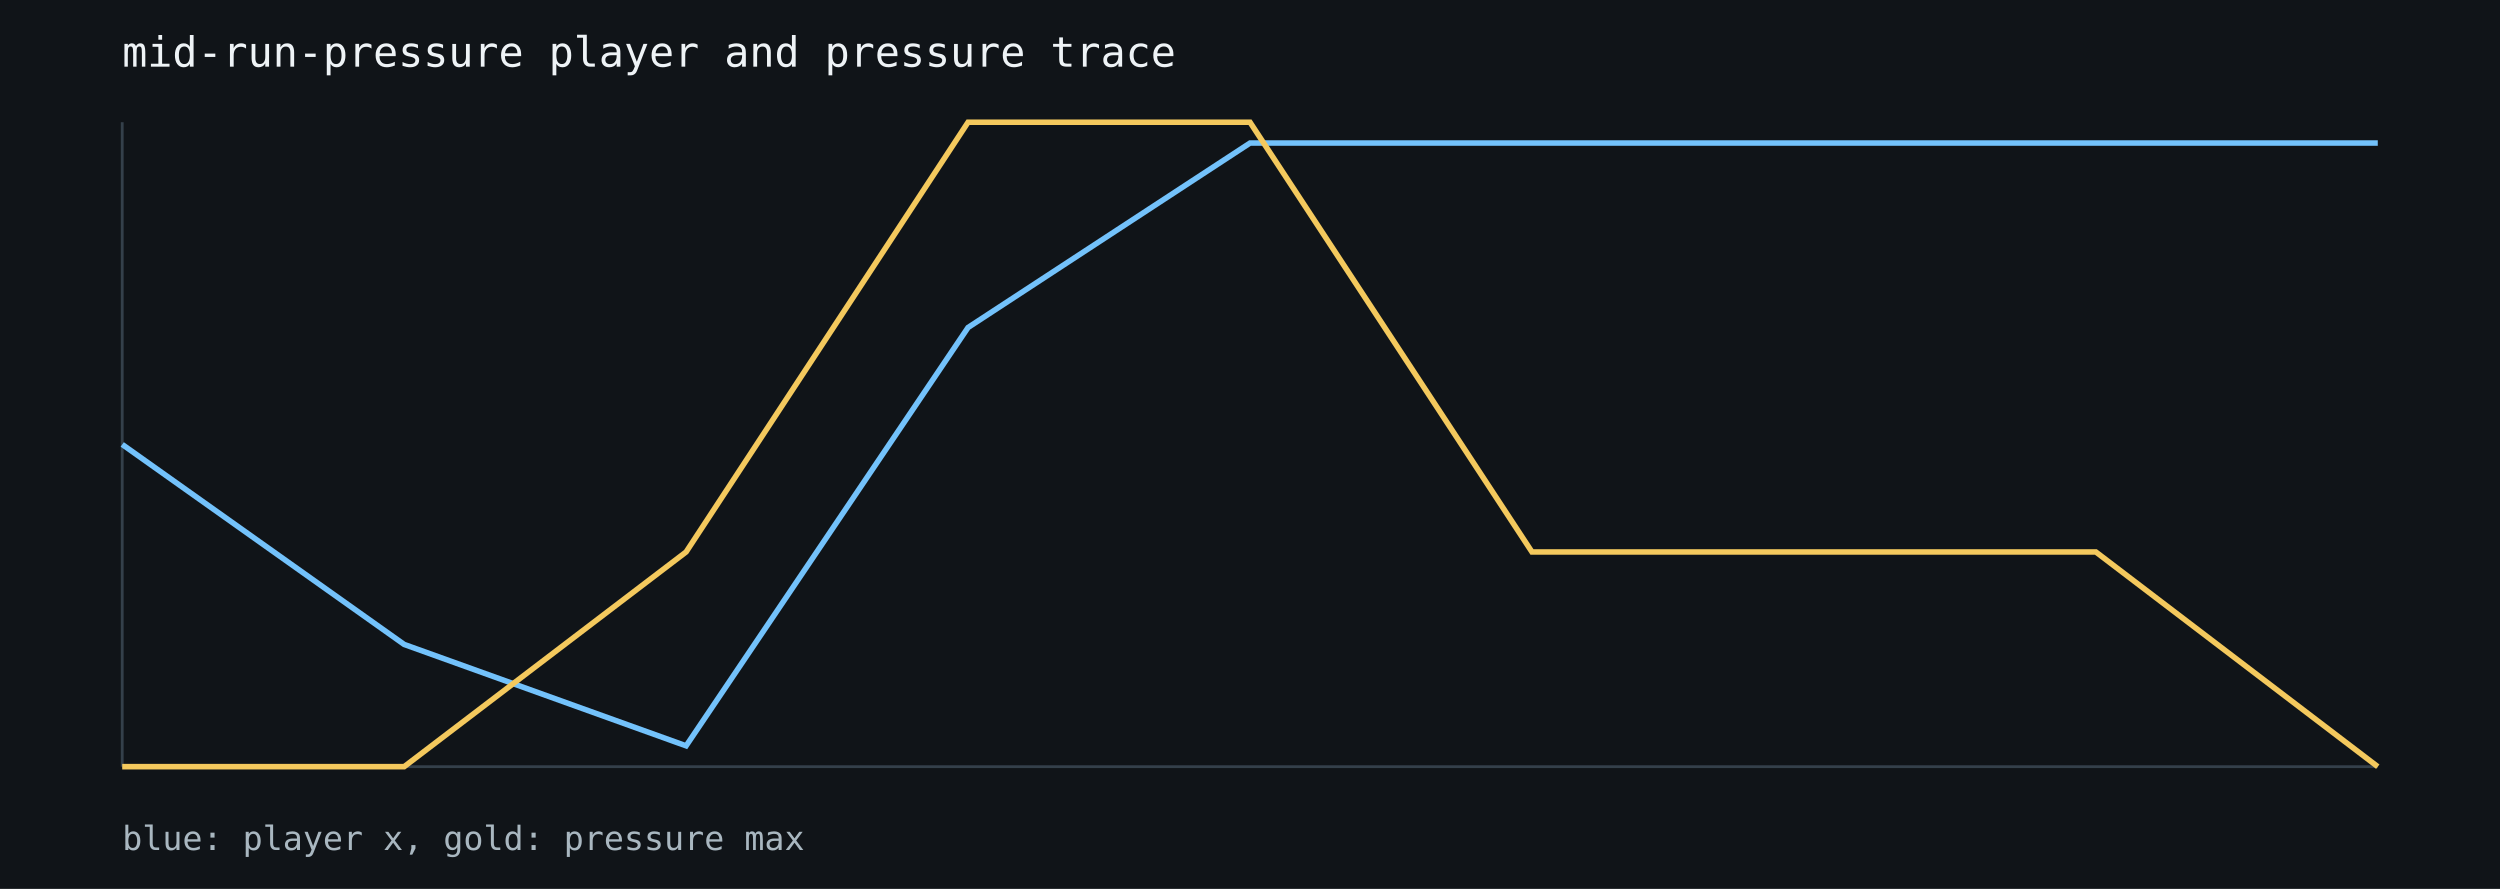
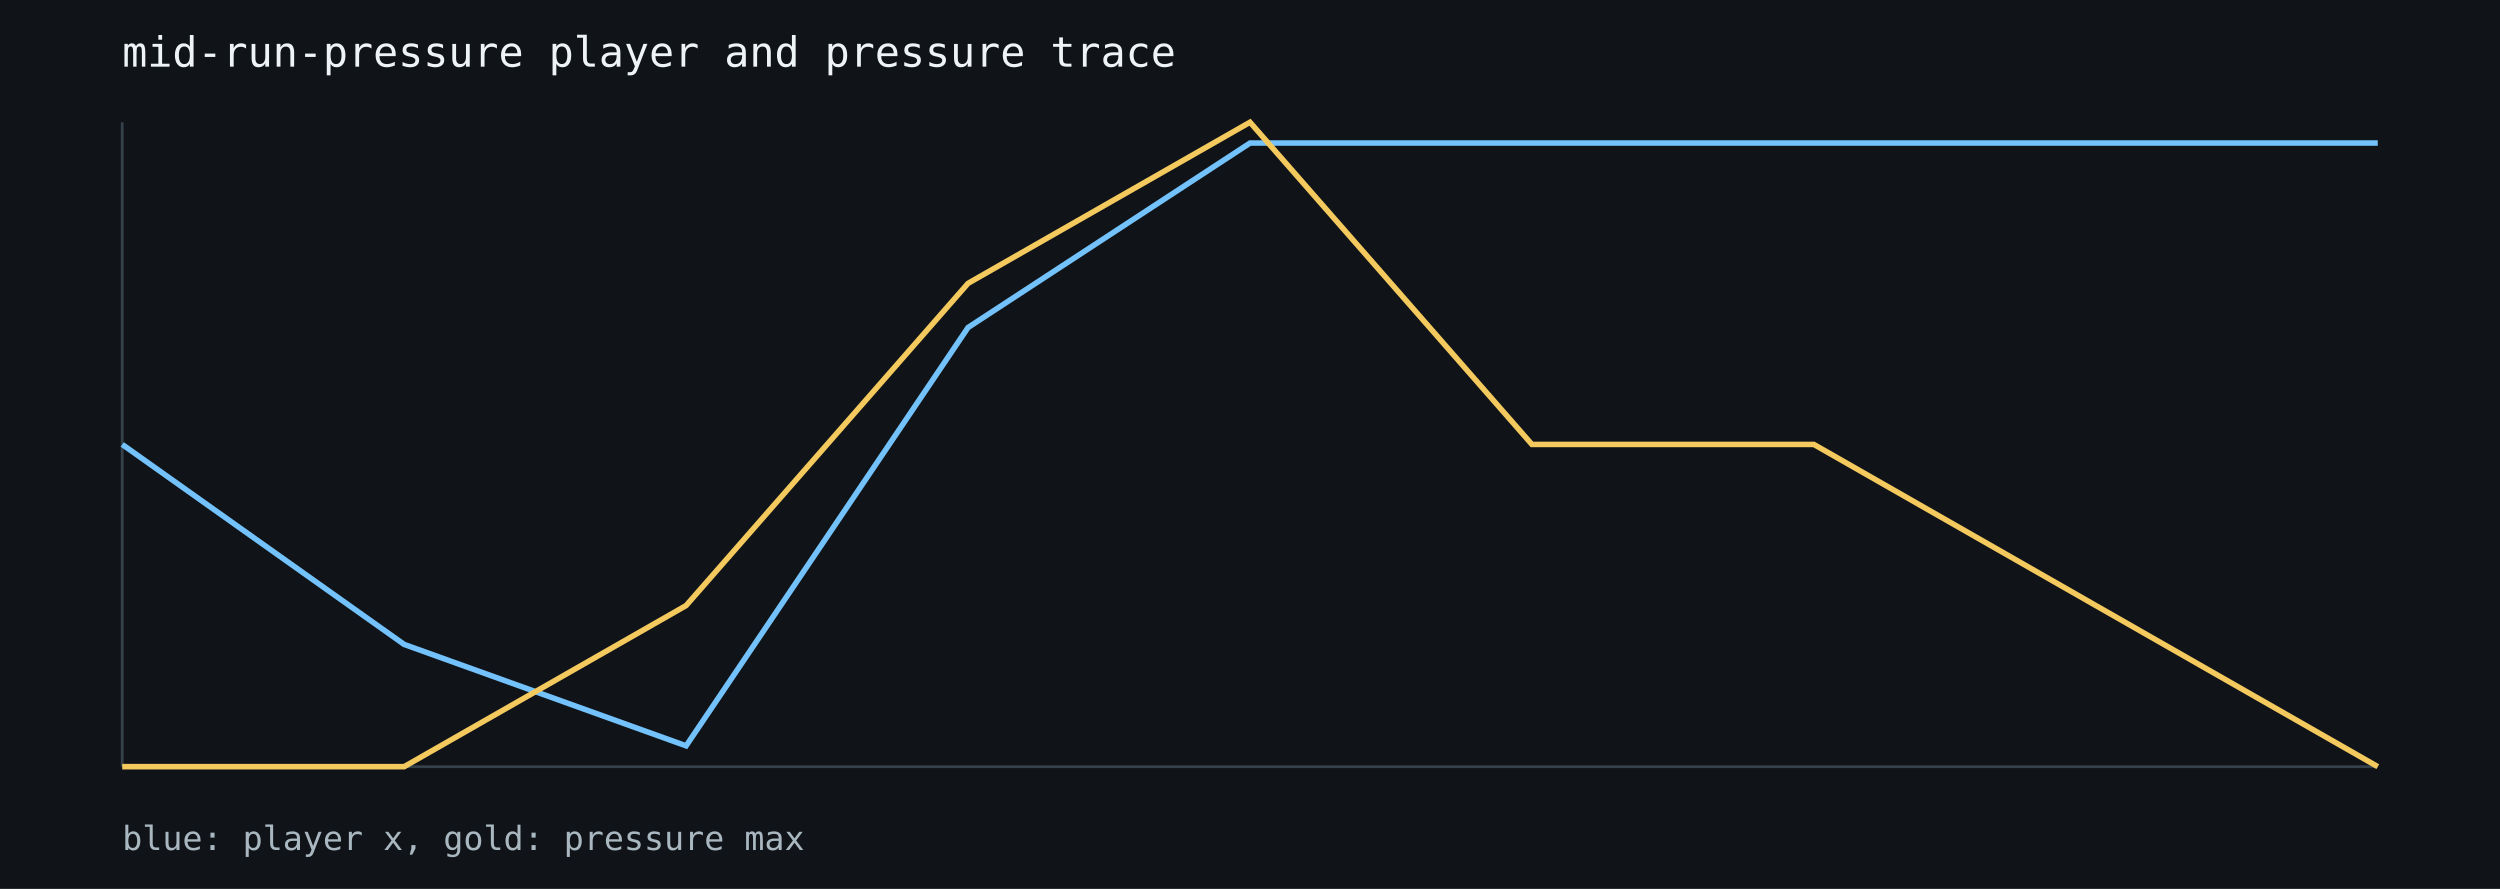
<svg xmlns="http://www.w3.org/2000/svg" width="900" height="320" viewBox="0 0 900 320">
  <rect width="100%" height="100%" fill="#101418" />
  <text x="44" y="24" fill="#eef3f6" font-family="monospace" font-size="15">mid-run-pressure player and pressure trace</text>
  <line x1="44" y1="276" x2="856" y2="276" stroke="#34404a" />
  <line x1="44" y1="44" x2="44" y2="276" stroke="#34404a" />
  <path d="M44.0,160.0 L145.5,232.0 L247.0,268.5 L348.5,117.9 L450.0,51.5 L551.5,51.5 L653.0,51.5 L754.5,51.5 L856.0,51.5" fill="none" stroke="#73c2fb" stroke-width="2" />
-   <path d="M44.0,276.0 L145.5,276.0 L247.0,198.7 L348.5,44.0 L450.0,44.0 L551.5,198.7 L653.0,198.7 L754.5,198.7 L856.0,276.0" fill="none" stroke="#f4c95d" stroke-width="2" />
+   <path d="M44.0,276.0 L145.5,276.0 L247.0,218.0 L348.5,102.0 L450.0,44.0 L551.5,160.0 L653.0,160.0 L754.5,218.0 L856.0,276.0" fill="none" stroke="#f4c95d" stroke-width="2" />
  <text x="44" y="306" fill="#a9b7c0" font-family="monospace" font-size="12">blue: player x, gold: pressure max</text>
</svg>
